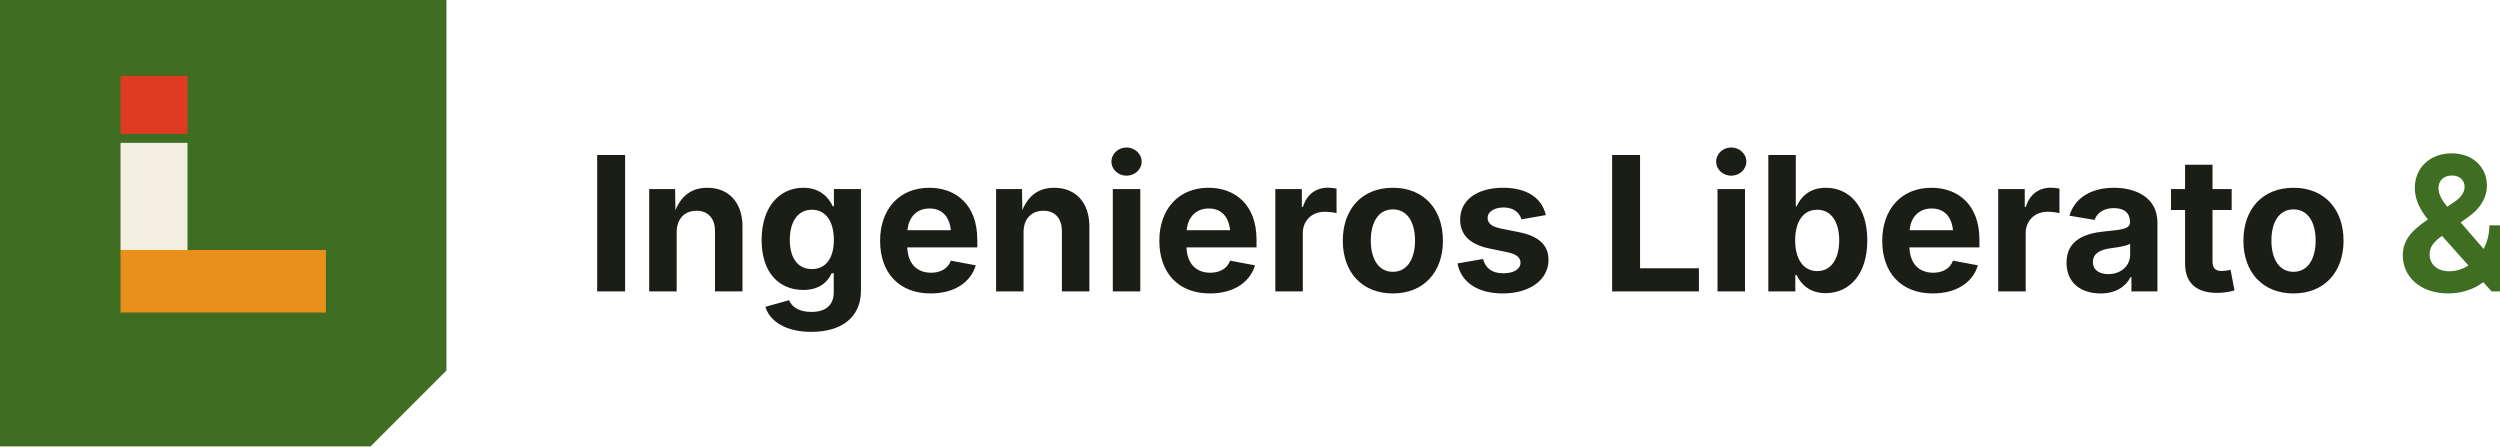
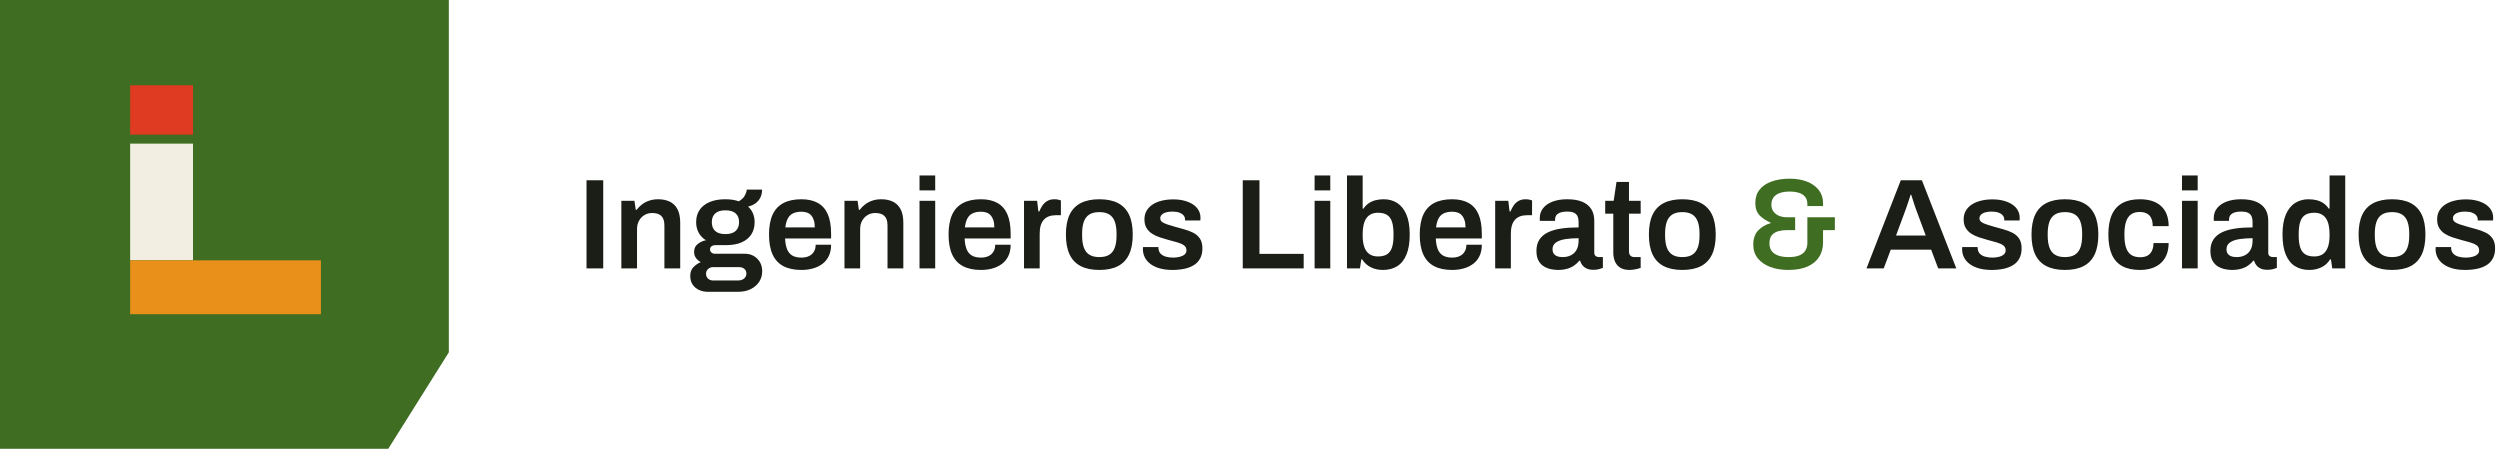
- <svg xmlns="http://www.w3.org/2000/svg" viewBox="0 0 1120 200" role="img" aria-label="Ingenieros Liberato &amp; Asociados">
-   <path fill="#3f6e22" d="M0 0h200v166l-34 34H0z" />
-   <rect fill="#de3b22" x="54" y="34" width="30" height="26" />
-   <rect fill="#f2efe2" x="54" y="64" width="30" height="48" />
-   <rect fill="#e89019" x="54" y="112" width="92" height="28" />
-   <text x="262" y="100" fill="#1b1e17" font-family="Inter, 'Helvetica Neue', Helvetica, Arial, sans-serif" font-size="84" font-weight="700" dominant-baseline="central" textLength="858" lengthAdjust="spacingAndGlyphs">Ingenieros Liberato <tspan fill="#3f6e22">&amp;</tspan> Asociados</text>
+ <svg xmlns="http://www.w3.org/2000/svg" viewBox="0 0 1114 200" role="img" aria-label="Ingenieros Liberato &amp; Asociados">
+   <path fill="#3f6e22" d="M0 0h200v157L173 200H0z" />
+   <rect fill="#de3b22" x="58" y="38" width="28" height="22" />
+   <rect fill="#f2efe2" x="58" y="64" width="28" height="52" />
+   <rect fill="#e89019" x="58" y="116" width="85" height="24" />
+   <g transform="translate(257 119.6) scale(0.05727)">
+     <path fill="#1b1e17" d="M76.0 0.0V-686.0H206.0V0.0Z M347.0 0.0V-526.0H449.0L459.0 -456.0H466.0Q484.0 -480.0 508.5 -498.5Q533.0 -517.0 564.5 -527.5Q596.0 -538.0 634.0 -538.0Q684.0 -538.0 722.5 -520.0Q761.0 -502.0 783.0 -462.0Q805.0 -422.0 805.0 -355.0V0.0H682.0V-333.0Q682.0 -361.0 675.5 -379.5Q669.0 -398.0 656.5 -409.5Q644.0 -421.0 626.0 -426.0Q608.0 -431.0 586.0 -431.0Q553.0 -431.0 526.5 -415.0Q500.0 -399.0 484.5 -371.0Q469.0 -343.0 469.0 -306.0V0.0Z M1018.0 182.0Q983.0 182.0 952.0 168.0Q921.0 154.0 902.0 126.5Q883.0 99.0 883.0 59.0Q883.0 15.0 908.5 -10.5Q934.0 -36.0 965.0 -49.0Q942.0 -61.0 927.5 -81.0Q913.0 -101.0 913.0 -129.0Q913.0 -167.0 941.0 -189.5Q969.0 -212.0 1005.0 -219.0Q968.0 -242.0 948.5 -278.0Q929.0 -314.0 929.0 -360.0Q929.0 -415.0 955.5 -454.5Q982.0 -494.0 1033.0 -516.0Q1084.0 -538.0 1156.0 -538.0Q1185.0 -538.0 1212.0 -534.0Q1239.0 -530.0 1261.0 -522.0Q1296.0 -543.0 1309.0 -569.5Q1322.0 -596.0 1323.0 -613.0H1442.0Q1442.0 -578.0 1428.5 -551.0Q1415.0 -524.0 1391.0 -506.5Q1367.0 -489.0 1333.0 -481.0Q1358.0 -459.0 1371.0 -428.0Q1384.0 -397.0 1384.0 -360.0Q1384.0 -305.0 1358.5 -265.0Q1333.0 -225.0 1283.5 -203.0Q1234.0 -181.0 1162.0 -181.0H1081.0Q1060.0 -181.0 1048.5 -172.0Q1037.0 -163.0 1037.0 -147.0Q1037.0 -134.0 1047.5 -124.0Q1058.0 -114.0 1077.0 -114.0H1307.0Q1366.0 -114.0 1404.5 -75.5Q1443.0 -37.0 1443.0 23.0Q1443.0 68.0 1419.5 104.0Q1396.0 140.0 1354.0 161.0Q1312.0 182.0 1256.0 182.0ZM1062.0 94.0H1255.0Q1274.0 94.0 1288.5 87.5Q1303.0 81.0 1311.5 69.0Q1320.0 57.0 1320.0 42.0Q1320.0 16.0 1303.5 3.0Q1287.0 -10.0 1263.0 -10.0H1062.0Q1038.0 -10.0 1022.0 4.5Q1006.0 19.0 1006.0 42.0Q1006.0 65.0 1021.5 79.5Q1037.0 94.0 1062.0 94.0ZM1157.0 -267.0Q1210.0 -267.0 1236.5 -291.5Q1263.0 -316.0 1263.0 -360.0Q1263.0 -404.0 1236.5 -428.0Q1210.0 -452.0 1157.0 -452.0Q1104.0 -452.0 1077.5 -428.0Q1051.0 -404.0 1051.0 -360.0Q1051.0 -331.0 1062.5 -310.0Q1074.0 -289.0 1097.5 -278.0Q1121.0 -267.0 1157.0 -267.0Z M1748.0 12.0Q1664.0 12.0 1608.0 -17.5Q1552.0 -47.0 1524.0 -108.0Q1496.0 -169.0 1496.0 -263.0Q1496.0 -358.0 1524.0 -418.5Q1552.0 -479.0 1608.0 -508.5Q1664.0 -538.0 1748.0 -538.0Q1824.0 -538.0 1875.5 -509.5Q1927.0 -481.0 1953.0 -422.0Q1979.0 -363.0 1979.0 -269.0V-233.0H1621.0Q1623.0 -184.0 1636.0 -150.5Q1649.0 -117.0 1676.5 -100.5Q1704.0 -84.0 1749.0 -84.0Q1772.0 -84.0 1792.0 -90.0Q1812.0 -96.0 1827.0 -108.5Q1842.0 -121.0 1850.5 -140.0Q1859.0 -159.0 1859.0 -184.0H1979.0Q1979.0 -134.0 1961.5 -97.0Q1944.0 -60.0 1912.5 -36.0Q1881.0 -12.0 1839.0 0.0Q1797.0 12.0 1748.0 12.0ZM1623.0 -319.0H1852.0Q1852.0 -352.0 1844.5 -375.0Q1837.0 -398.0 1823.5 -413.0Q1810.0 -428.0 1791.0 -434.5Q1772.0 -441.0 1748.0 -441.0Q1709.0 -441.0 1682.5 -428.0Q1656.0 -415.0 1642.0 -388.0Q1628.0 -361.0 1623.0 -319.0Z M2083.0 0.0V-526.0H2185.0L2195.0 -456.0H2202.0Q2220.0 -480.0 2244.5 -498.5Q2269.0 -517.0 2300.5 -527.5Q2332.0 -538.0 2370.0 -538.0Q2420.0 -538.0 2458.5 -520.0Q2497.0 -502.0 2519.0 -462.0Q2541.0 -422.0 2541.0 -355.0V0.0H2418.0V-333.0Q2418.0 -361.0 2411.5 -379.5Q2405.0 -398.0 2392.5 -409.5Q2380.0 -421.0 2362.0 -426.0Q2344.0 -431.0 2322.0 -431.0Q2289.0 -431.0 2262.5 -415.0Q2236.0 -399.0 2220.5 -371.0Q2205.0 -343.0 2205.0 -306.0V0.0Z M2667.0 -607.0V-723.0H2789.0V-607.0ZM2667.0 0.0V-526.0H2789.0V0.0Z M3145.0 12.0Q3061.0 12.0 3005.0 -17.5Q2949.0 -47.0 2921.0 -108.0Q2893.0 -169.0 2893.0 -263.0Q2893.0 -358.0 2921.0 -418.5Q2949.0 -479.0 3005.0 -508.5Q3061.0 -538.0 3145.0 -538.0Q3221.0 -538.0 3272.5 -509.5Q3324.0 -481.0 3350.0 -422.0Q3376.0 -363.0 3376.0 -269.0V-233.0H3018.0Q3020.0 -184.0 3033.0 -150.5Q3046.0 -117.0 3073.5 -100.5Q3101.0 -84.0 3146.0 -84.0Q3169.0 -84.0 3189.0 -90.0Q3209.0 -96.0 3224.0 -108.5Q3239.0 -121.0 3247.5 -140.0Q3256.0 -159.0 3256.0 -184.0H3376.0Q3376.0 -134.0 3358.5 -97.0Q3341.0 -60.0 3309.5 -36.0Q3278.0 -12.0 3236.0 0.0Q3194.0 12.0 3145.0 12.0ZM3020.0 -319.0H3249.0Q3249.0 -352.0 3241.5 -375.0Q3234.0 -398.0 3220.5 -413.0Q3207.0 -428.0 3188.0 -434.5Q3169.0 -441.0 3145.0 -441.0Q3106.0 -441.0 3079.5 -428.0Q3053.0 -415.0 3039.0 -388.0Q3025.0 -361.0 3020.0 -319.0Z M3480.0 0.0V-526.0H3582.0L3592.0 -443.0H3599.0Q3609.0 -468.0 3623.5 -489.5Q3638.0 -511.0 3661.0 -524.5Q3684.0 -538.0 3717.0 -538.0Q3733.0 -538.0 3746.5 -535.0Q3760.0 -532.0 3767.0 -529.0V-414.0H3730.0Q3699.0 -414.0 3675.0 -405.5Q3651.0 -397.0 3634.5 -379.0Q3618.0 -361.0 3610.0 -334.0Q3602.0 -307.0 3602.0 -271.0V0.0Z M4066.0 12.0Q3980.0 12.0 3922.0 -17.5Q3864.0 -47.0 3835.0 -108.0Q3806.0 -169.0 3806.0 -263.0Q3806.0 -358.0 3835.0 -418.5Q3864.0 -479.0 3922.0 -508.5Q3980.0 -538.0 4066.0 -538.0Q4153.0 -538.0 4210.5 -508.5Q4268.0 -479.0 4297.0 -418.5Q4326.0 -358.0 4326.0 -263.0Q4326.0 -169.0 4297.0 -108.0Q4268.0 -47.0 4210.5 -17.5Q4153.0 12.0 4066.0 12.0ZM4066.0 -88.0Q4114.0 -88.0 4143.5 -106.5Q4173.0 -125.0 4186.5 -162.5Q4200.0 -200.0 4200.0 -256.0V-270.0Q4200.0 -326.0 4186.5 -363.5Q4173.0 -401.0 4143.5 -419.5Q4114.0 -438.0 4066.0 -438.0Q4018.0 -438.0 3988.5 -419.5Q3959.0 -401.0 3945.5 -363.5Q3932.0 -326.0 3932.0 -270.0V-256.0Q3932.0 -200.0 3945.5 -162.5Q3959.0 -125.0 3988.5 -106.5Q4018.0 -88.0 4066.0 -88.0Z M4635.0 12.0Q4578.0 12.0 4535.0 -0.5Q4492.0 -13.0 4463.0 -35.0Q4434.0 -57.0 4419.5 -86.5Q4405.0 -116.0 4405.0 -151.0Q4405.0 -156.0 4405.5 -160.0Q4406.0 -164.0 4406.0 -166.0H4526.0Q4526.0 -164.0 4526.0 -162.0Q4526.0 -160.0 4526.0 -158.0Q4527.0 -131.0 4543.0 -114.5Q4559.0 -98.0 4585.0 -91.0Q4611.0 -84.0 4640.0 -84.0Q4666.0 -84.0 4689.5 -89.5Q4713.0 -95.0 4728.5 -107.5Q4744.0 -120.0 4744.0 -140.0Q4744.0 -166.0 4724.0 -180.0Q4704.0 -194.0 4671.5 -203.0Q4639.0 -212.0 4602.0 -222.0Q4569.0 -231.0 4536.0 -242.0Q4503.0 -253.0 4476.5 -270.0Q4450.0 -287.0 4433.5 -314.0Q4417.0 -341.0 4417.0 -381.0Q4417.0 -420.0 4434.0 -449.0Q4451.0 -478.0 4481.0 -497.5Q4511.0 -517.0 4552.0 -527.0Q4593.0 -537.0 4641.0 -537.0Q4688.0 -537.0 4726.5 -527.0Q4765.0 -517.0 4793.5 -498.5Q4822.0 -480.0 4837.5 -453.5Q4853.0 -427.0 4853.0 -395.0Q4853.0 -388.0 4852.5 -381.0Q4852.0 -374.0 4852.0 -373.0H4733.0V-380.0Q4733.0 -399.0 4721.5 -412.5Q4710.0 -426.0 4688.5 -434.0Q4667.0 -442.0 4635.0 -442.0Q4611.0 -442.0 4593.0 -438.0Q4575.0 -434.0 4563.5 -427.0Q4552.0 -420.0 4546.0 -411.0Q4540.0 -402.0 4540.0 -391.0Q4540.0 -372.0 4555.0 -361.0Q4570.0 -350.0 4595.5 -342.0Q4621.0 -334.0 4651.0 -325.0Q4687.0 -315.0 4725.0 -304.5Q4763.0 -294.0 4795.5 -278.0Q4828.0 -262.0 4848.0 -233.0Q4868.0 -204.0 4868.0 -156.0Q4868.0 -110.0 4850.5 -77.5Q4833.0 -45.0 4801.5 -25.5Q4770.0 -6.0 4727.5 3.0Q4685.0 12.0 4635.0 12.0Z M5182.0 0.0V-686.0H5312.0V-113.0H5656.0V0.0Z M5741.0 -607.0V-723.0H5863.0V-607.0ZM5741.0 0.0V-526.0H5863.0V0.0Z M6272.0 12.0Q6221.0 12.0 6179.0 -8.5Q6137.0 -29.0 6111.0 -70.0H6104.0L6094.0 0.0H5993.0V-723.0H6115.0V-465.0H6121.0Q6137.0 -489.0 6160.0 -505.5Q6183.0 -522.0 6213.0 -530.0Q6243.0 -538.0 6279.0 -538.0Q6338.0 -538.0 6383.5 -509.0Q6429.0 -480.0 6455.0 -419.5Q6481.0 -359.0 6481.0 -264.0Q6481.0 -168.0 6455.5 -107.0Q6430.0 -46.0 6383.5 -17.0Q6337.0 12.0 6272.0 12.0ZM6234.0 -93.0Q6279.0 -93.0 6305.5 -110.5Q6332.0 -128.0 6343.5 -164.0Q6355.0 -200.0 6355.0 -255.0V-269.0Q6355.0 -325.0 6343.5 -361.5Q6332.0 -398.0 6305.5 -415.5Q6279.0 -433.0 6234.0 -433.0Q6203.0 -433.0 6180.5 -422.0Q6158.0 -411.0 6143.5 -390.0Q6129.0 -369.0 6122.0 -338.0Q6115.0 -307.0 6115.0 -268.0V-255.0Q6115.0 -203.0 6127.5 -167.0Q6140.0 -131.0 6166.5 -112.0Q6193.0 -93.0 6234.0 -93.0Z M6811.0 12.0Q6727.0 12.0 6671.0 -17.5Q6615.0 -47.0 6587.0 -108.0Q6559.0 -169.0 6559.0 -263.0Q6559.0 -358.0 6587.0 -418.5Q6615.0 -479.0 6671.0 -508.5Q6727.0 -538.0 6811.0 -538.0Q6887.0 -538.0 6938.5 -509.5Q6990.0 -481.0 7016.0 -422.0Q7042.0 -363.0 7042.0 -269.0V-233.0H6684.0Q6686.0 -184.0 6699.0 -150.5Q6712.0 -117.0 6739.5 -100.5Q6767.0 -84.0 6812.0 -84.0Q6835.0 -84.0 6855.0 -90.0Q6875.0 -96.0 6890.0 -108.5Q6905.0 -121.0 6913.5 -140.0Q6922.0 -159.0 6922.0 -184.0H7042.0Q7042.0 -134.0 7024.5 -97.0Q7007.0 -60.0 6975.5 -36.0Q6944.0 -12.0 6902.0 0.0Q6860.0 12.0 6811.0 12.0ZM6686.0 -319.0H6915.0Q6915.0 -352.0 6907.5 -375.0Q6900.0 -398.0 6886.5 -413.0Q6873.0 -428.0 6854.0 -434.5Q6835.0 -441.0 6811.0 -441.0Q6772.0 -441.0 6745.5 -428.0Q6719.0 -415.0 6705.0 -388.0Q6691.0 -361.0 6686.0 -319.0Z M7146.0 0.0V-526.0H7248.0L7258.0 -443.0H7265.0Q7275.0 -468.0 7289.5 -489.5Q7304.0 -511.0 7327.0 -524.5Q7350.0 -538.0 7383.0 -538.0Q7399.0 -538.0 7412.5 -535.0Q7426.0 -532.0 7433.0 -529.0V-414.0H7396.0Q7365.0 -414.0 7341.0 -405.5Q7317.0 -397.0 7300.5 -379.0Q7284.0 -361.0 7276.0 -334.0Q7268.0 -307.0 7268.0 -271.0V0.0Z M7633.0 12.0Q7611.0 12.0 7582.5 6.5Q7554.0 1.0 7527.5 -14.0Q7501.0 -29.0 7484.0 -58.5Q7467.0 -88.0 7467.0 -136.0Q7467.0 -190.0 7491.0 -225.5Q7515.0 -261.0 7558.5 -281.5Q7602.0 -302.0 7662.5 -310.5Q7723.0 -319.0 7795.0 -319.0V-362.0Q7795.0 -385.0 7788.0 -403.0Q7781.0 -421.0 7762.5 -431.5Q7744.0 -442.0 7707.0 -442.0Q7670.0 -442.0 7649.0 -433.0Q7628.0 -424.0 7620.0 -411.0Q7612.0 -398.0 7612.0 -384.0V-370.0H7494.0Q7493.0 -375.0 7493.0 -380.0Q7493.0 -385.0 7493.0 -392.0Q7493.0 -437.0 7520.0 -470.0Q7547.0 -503.0 7595.0 -520.5Q7643.0 -538.0 7706.0 -538.0Q7778.0 -538.0 7824.5 -518.0Q7871.0 -498.0 7894.0 -461.0Q7917.0 -424.0 7917.0 -371.0V-123.0Q7917.0 -104.0 7928.0 -96.0Q7939.0 -88.0 7952.0 -88.0H7984.0V-4.0Q7974.0 0.0 7955.0 5.5Q7936.0 11.0 7908.0 11.0Q7882.0 11.0 7861.5 2.5Q7841.0 -6.0 7827.0 -22.0Q7813.0 -38.0 7807.0 -60.0H7801.0Q7784.0 -39.0 7760.5 -22.5Q7737.0 -6.0 7705.5 3.0Q7674.0 12.0 7633.0 12.0ZM7670.0 -88.0Q7700.0 -88.0 7723.5 -97.0Q7747.0 -106.0 7762.5 -122.0Q7778.0 -138.0 7786.5 -161.0Q7795.0 -184.0 7795.0 -211.0V-235.0Q7740.0 -235.0 7693.5 -228.0Q7647.0 -221.0 7619.5 -202.0Q7592.0 -183.0 7592.0 -148.0Q7592.0 -130.0 7600.5 -116.5Q7609.0 -103.0 7626.5 -95.5Q7644.0 -88.0 7670.0 -88.0Z M8193.0 12.0Q8144.0 12.0 8116.0 -7.5Q8088.0 -27.0 8076.5 -57.5Q8065.0 -88.0 8065.0 -120.0V-426.0H8002.0V-526.0H8068.0L8090.0 -673.0H8187.0V-526.0H8278.0V-426.0H8187.0V-132.0Q8187.0 -111.0 8198.0 -99.5Q8209.0 -88.0 8231.0 -88.0H8278.0V-4.0Q8268.0 0.0 8253.5 3.5Q8239.0 7.0 8223.0 9.5Q8207.0 12.0 8193.0 12.0Z M8602.0 12.0Q8516.0 12.0 8458.0 -17.5Q8400.0 -47.0 8371.0 -108.0Q8342.0 -169.0 8342.0 -263.0Q8342.0 -358.0 8371.0 -418.5Q8400.0 -479.0 8458.0 -508.5Q8516.0 -538.0 8602.0 -538.0Q8689.0 -538.0 8746.5 -508.5Q8804.0 -479.0 8833.0 -418.5Q8862.0 -358.0 8862.0 -263.0Q8862.0 -169.0 8833.0 -108.0Q8804.0 -47.0 8746.5 -17.5Q8689.0 12.0 8602.0 12.0ZM8602.0 -88.0Q8650.0 -88.0 8679.5 -106.5Q8709.0 -125.0 8722.5 -162.5Q8736.0 -200.0 8736.0 -256.0V-270.0Q8736.0 -326.0 8722.5 -363.5Q8709.0 -401.0 8679.5 -419.5Q8650.0 -438.0 8602.0 -438.0Q8554.0 -438.0 8524.5 -419.5Q8495.0 -401.0 8481.5 -363.5Q8468.0 -326.0 8468.0 -270.0V-256.0Q8468.0 -200.0 8481.5 -162.5Q8495.0 -125.0 8524.5 -106.5Q8554.0 -88.0 8602.0 -88.0Z M10035.0 0.0 10302.0 -686.0H10466.0L10734.0 0.0H10593.0L10538.0 -146.0H10224.0L10169.0 0.0ZM10265.0 -256.0H10496.0L10427.0 -442.0Q10423.0 -452.0 10417.5 -467.5Q10412.0 -483.0 10406.0 -501.5Q10400.0 -520.0 10394.0 -539.0Q10388.0 -558.0 10383.0 -573.0H10378.0Q10372.0 -553.0 10363.5 -527.0Q10355.0 -501.0 10347.0 -478.0Q10339.0 -455.0 10334.0 -442.0Z M11009.0 12.0Q10952.0 12.0 10909.0 -0.5Q10866.0 -13.0 10837.0 -35.0Q10808.0 -57.0 10793.5 -86.5Q10779.0 -116.0 10779.0 -151.0Q10779.0 -156.0 10779.5 -160.0Q10780.0 -164.0 10780.0 -166.0H10900.0Q10900.0 -164.0 10900.0 -162.0Q10900.0 -160.0 10900.0 -158.0Q10901.0 -131.0 10917.0 -114.5Q10933.0 -98.0 10959.0 -91.0Q10985.0 -84.0 11014.0 -84.0Q11040.0 -84.0 11063.5 -89.5Q11087.0 -95.0 11102.5 -107.5Q11118.0 -120.0 11118.0 -140.0Q11118.0 -166.0 11098.0 -180.0Q11078.0 -194.0 11045.5 -203.0Q11013.0 -212.0 10976.0 -222.0Q10943.0 -231.0 10910.0 -242.0Q10877.0 -253.0 10850.5 -270.0Q10824.0 -287.0 10807.5 -314.0Q10791.0 -341.0 10791.0 -381.0Q10791.0 -420.0 10808.0 -449.0Q10825.0 -478.0 10855.0 -497.5Q10885.0 -517.0 10926.0 -527.0Q10967.0 -537.0 11015.0 -537.0Q11062.0 -537.0 11100.5 -527.0Q11139.0 -517.0 11167.5 -498.5Q11196.0 -480.0 11211.5 -453.5Q11227.0 -427.0 11227.0 -395.0Q11227.0 -388.0 11226.5 -381.0Q11226.0 -374.0 11226.0 -373.0H11107.0V-380.0Q11107.0 -399.0 11095.5 -412.5Q11084.0 -426.0 11062.5 -434.0Q11041.0 -442.0 11009.0 -442.0Q10985.0 -442.0 10967.0 -438.0Q10949.0 -434.0 10937.5 -427.0Q10926.0 -420.0 10920.0 -411.0Q10914.0 -402.0 10914.0 -391.0Q10914.0 -372.0 10929.0 -361.0Q10944.0 -350.0 10969.5 -342.0Q10995.0 -334.0 11025.0 -325.0Q11061.0 -315.0 11099.0 -304.5Q11137.0 -294.0 11169.5 -278.0Q11202.0 -262.0 11222.0 -233.0Q11242.0 -204.0 11242.0 -156.0Q11242.0 -110.0 11224.5 -77.5Q11207.0 -45.0 11175.5 -25.5Q11144.0 -6.0 11101.5 3.0Q11059.0 12.0 11009.0 12.0Z M11579.0 12.0Q11493.0 12.0 11435.0 -17.5Q11377.0 -47.0 11348.0 -108.0Q11319.0 -169.0 11319.0 -263.0Q11319.0 -358.0 11348.0 -418.5Q11377.0 -479.0 11435.0 -508.5Q11493.0 -538.0 11579.0 -538.0Q11666.0 -538.0 11723.5 -508.5Q11781.0 -479.0 11810.0 -418.5Q11839.0 -358.0 11839.0 -263.0Q11839.0 -169.0 11810.0 -108.0Q11781.0 -47.0 11723.5 -17.5Q11666.0 12.0 11579.0 12.0ZM11579.0 -88.0Q11627.0 -88.0 11656.5 -106.5Q11686.0 -125.0 11699.5 -162.5Q11713.0 -200.0 11713.0 -256.0V-270.0Q11713.0 -326.0 11699.5 -363.5Q11686.0 -401.0 11656.5 -419.5Q11627.0 -438.0 11579.0 -438.0Q11531.0 -438.0 11501.5 -419.5Q11472.0 -401.0 11458.5 -363.5Q11445.0 -326.0 11445.0 -270.0V-256.0Q11445.0 -200.0 11458.5 -162.5Q11472.0 -125.0 11501.5 -106.5Q11531.0 -88.0 11579.0 -88.0Z M12162.0 12.0Q12080.0 12.0 12025.5 -17.5Q11971.0 -47.0 11944.0 -108.0Q11917.0 -169.0 11917.0 -263.0Q11917.0 -358.0 11944.5 -418.5Q11972.0 -479.0 12026.5 -508.5Q12081.0 -538.0 12162.0 -538.0Q12215.0 -538.0 12256.0 -525.0Q12297.0 -512.0 12326.5 -485.5Q12356.0 -459.0 12371.0 -420.0Q12386.0 -381.0 12386.0 -329.0H12262.0Q12262.0 -366.0 12251.0 -390.0Q12240.0 -414.0 12217.5 -426.5Q12195.0 -439.0 12160.0 -439.0Q12119.0 -439.0 12093.0 -420.0Q12067.0 -401.0 12054.5 -363.5Q12042.0 -326.0 12042.0 -269.0V-256.0Q12042.0 -200.0 12054.5 -162.0Q12067.0 -124.0 12094.0 -105.5Q12121.0 -87.0 12165.0 -87.0Q12199.0 -87.0 12221.5 -99.5Q12244.0 -112.0 12256.0 -137.0Q12268.0 -162.0 12268.0 -197.0H12386.0Q12386.0 -148.0 12371.0 -109.0Q12356.0 -70.0 12327.0 -43.0Q12298.0 -16.0 12256.5 -2.0Q12215.0 12.0 12162.0 12.0Z M12490.0 -607.0V-723.0H12612.0V-607.0ZM12490.0 0.0V-526.0H12612.0V0.0Z M12877.0 12.0Q12855.0 12.0 12826.5 6.5Q12798.0 1.0 12771.5 -14.0Q12745.0 -29.0 12728.0 -58.5Q12711.0 -88.0 12711.0 -136.0Q12711.0 -190.0 12735.0 -225.5Q12759.0 -261.0 12802.5 -281.5Q12846.0 -302.0 12906.5 -310.5Q12967.0 -319.0 13039.0 -319.0V-362.0Q13039.0 -385.0 13032.0 -403.0Q13025.0 -421.0 13006.5 -431.5Q12988.0 -442.0 12951.0 -442.0Q12914.0 -442.0 12893.0 -433.0Q12872.0 -424.0 12864.0 -411.0Q12856.0 -398.0 12856.0 -384.0V-370.0H12738.0Q12737.0 -375.0 12737.0 -380.0Q12737.0 -385.0 12737.0 -392.0Q12737.0 -437.0 12764.0 -470.0Q12791.0 -503.0 12839.0 -520.5Q12887.0 -538.0 12950.0 -538.0Q13022.0 -538.0 13068.5 -518.0Q13115.0 -498.0 13138.0 -461.0Q13161.0 -424.0 13161.0 -371.0V-123.0Q13161.0 -104.0 13172.0 -96.0Q13183.0 -88.0 13196.0 -88.0H13228.0V-4.0Q13218.0 0.0 13199.0 5.5Q13180.0 11.0 13152.0 11.0Q13126.0 11.0 13105.5 2.5Q13085.0 -6.0 13071.0 -22.0Q13057.0 -38.0 13051.0 -60.0H13045.0Q13028.0 -39.0 13004.5 -22.5Q12981.0 -6.0 12949.5 3.0Q12918.0 12.0 12877.0 12.0ZM12914.0 -88.0Q12944.0 -88.0 12967.5 -97.0Q12991.0 -106.0 13006.5 -122.0Q13022.0 -138.0 13030.5 -161.0Q13039.0 -184.0 13039.0 -211.0V-235.0Q12984.0 -235.0 12937.5 -228.0Q12891.0 -221.0 12863.5 -202.0Q12836.0 -183.0 12836.0 -148.0Q12836.0 -130.0 12844.5 -116.5Q12853.0 -103.0 12870.5 -95.5Q12888.0 -88.0 12914.0 -88.0Z M13481.0 12.0Q13417.0 12.0 13370.0 -17.0Q13323.0 -46.0 13297.5 -107.0Q13272.0 -168.0 13272.0 -264.0Q13272.0 -359.0 13298.0 -419.5Q13324.0 -480.0 13370.0 -509.0Q13416.0 -538.0 13474.0 -538.0Q13510.0 -538.0 13540.0 -530.0Q13570.0 -522.0 13593.0 -505.5Q13616.0 -489.0 13632.0 -465.0H13638.0V-723.0H13760.0V0.0H13659.0L13649.0 -70.0H13642.0Q13617.0 -29.0 13574.5 -8.5Q13532.0 12.0 13481.0 12.0ZM13519.0 -93.0Q13561.0 -93.0 13587.0 -112.0Q13613.0 -131.0 13625.5 -167.0Q13638.0 -203.0 13638.0 -255.0V-268.0Q13638.0 -307.0 13631.0 -338.0Q13624.0 -369.0 13609.5 -390.0Q13595.0 -411.0 13572.5 -422.0Q13550.0 -433.0 13519.0 -433.0Q13474.0 -433.0 13447.5 -415.5Q13421.0 -398.0 13409.5 -361.5Q13398.0 -325.0 13398.0 -269.0V-255.0Q13398.0 -200.0 13409.5 -164.0Q13421.0 -128.0 13447.5 -110.5Q13474.0 -93.0 13519.0 -93.0Z M14124.0 12.0Q14038.0 12.0 13980.0 -17.5Q13922.0 -47.0 13893.0 -108.0Q13864.0 -169.0 13864.0 -263.0Q13864.0 -358.0 13893.0 -418.5Q13922.0 -479.0 13980.0 -508.5Q14038.0 -538.0 14124.0 -538.0Q14211.0 -538.0 14268.5 -508.5Q14326.0 -479.0 14355.0 -418.5Q14384.0 -358.0 14384.0 -263.0Q14384.0 -169.0 14355.0 -108.0Q14326.0 -47.0 14268.5 -17.5Q14211.0 12.0 14124.0 12.0ZM14124.0 -88.0Q14172.0 -88.0 14201.5 -106.5Q14231.0 -125.0 14244.5 -162.5Q14258.0 -200.0 14258.0 -256.0V-270.0Q14258.0 -326.0 14244.5 -363.5Q14231.0 -401.0 14201.5 -419.5Q14172.0 -438.0 14124.0 -438.0Q14076.0 -438.0 14046.5 -419.5Q14017.0 -401.0 14003.5 -363.5Q13990.0 -326.0 13990.0 -270.0V-256.0Q13990.0 -200.0 14003.5 -162.5Q14017.0 -125.0 14046.5 -106.5Q14076.0 -88.0 14124.0 -88.0Z M14693.0 12.0Q14636.0 12.0 14593.0 -0.5Q14550.0 -13.0 14521.0 -35.0Q14492.0 -57.0 14477.5 -86.5Q14463.0 -116.0 14463.0 -151.0Q14463.0 -156.0 14463.5 -160.0Q14464.0 -164.0 14464.0 -166.0H14584.0Q14584.0 -164.0 14584.0 -162.0Q14584.0 -160.0 14584.0 -158.0Q14585.0 -131.0 14601.0 -114.5Q14617.0 -98.0 14643.0 -91.0Q14669.0 -84.0 14698.0 -84.0Q14724.0 -84.0 14747.5 -89.5Q14771.0 -95.0 14786.5 -107.5Q14802.0 -120.0 14802.0 -140.0Q14802.0 -166.0 14782.0 -180.0Q14762.0 -194.0 14729.5 -203.0Q14697.0 -212.0 14660.0 -222.0Q14627.0 -231.0 14594.0 -242.0Q14561.0 -253.0 14534.5 -270.0Q14508.0 -287.0 14491.5 -314.0Q14475.0 -341.0 14475.0 -381.0Q14475.0 -420.0 14492.0 -449.0Q14509.0 -478.0 14539.0 -497.5Q14569.0 -517.0 14610.0 -527.0Q14651.0 -537.0 14699.0 -537.0Q14746.0 -537.0 14784.5 -527.0Q14823.0 -517.0 14851.5 -498.5Q14880.0 -480.0 14895.5 -453.5Q14911.0 -427.0 14911.0 -395.0Q14911.0 -388.0 14910.5 -381.0Q14910.0 -374.0 14910.0 -373.0H14791.0V-380.0Q14791.0 -399.0 14779.5 -412.5Q14768.0 -426.0 14746.5 -434.0Q14725.0 -442.0 14693.0 -442.0Q14669.0 -442.0 14651.0 -438.0Q14633.0 -434.0 14621.5 -427.0Q14610.0 -420.0 14604.0 -411.0Q14598.0 -402.0 14598.0 -391.0Q14598.0 -372.0 14613.0 -361.0Q14628.0 -350.0 14653.5 -342.0Q14679.0 -334.0 14709.0 -325.0Q14745.0 -315.0 14783.0 -304.5Q14821.0 -294.0 14853.5 -278.0Q14886.0 -262.0 14906.0 -233.0Q14926.0 -204.0 14926.0 -156.0Q14926.0 -110.0 14908.5 -77.5Q14891.0 -45.0 14859.5 -25.5Q14828.0 -6.0 14785.5 3.0Q14743.0 12.0 14693.0 12.0Z" />
+     <path fill="#3f6e22" d="M9427.0 12.0Q9347.0 12.0 9285.5 -11.5Q9224.0 -35.0 9189.0 -79.0Q9154.0 -123.0 9154.0 -184.0Q9154.0 -255.0 9192.5 -295.5Q9231.0 -336.0 9289.0 -352.0V-356.0Q9238.0 -378.0 9204.0 -412.0Q9170.0 -446.0 9170.0 -510.0Q9170.0 -571.0 9203.5 -613.0Q9237.0 -655.0 9297.5 -676.5Q9358.0 -698.0 9438.0 -698.0Q9515.0 -698.0 9573.0 -675.0Q9631.0 -652.0 9664.0 -609.5Q9697.0 -567.0 9697.0 -510.0V-485.0H9575.0V-501.0Q9575.0 -534.0 9558.5 -555.5Q9542.0 -577.0 9511.0 -587.5Q9480.0 -598.0 9436.0 -598.0Q9403.0 -598.0 9376.5 -591.5Q9350.0 -585.0 9332.0 -572.0Q9314.0 -559.0 9304.5 -540.0Q9295.0 -521.0 9295.0 -496.0Q9295.0 -464.0 9311.5 -442.0Q9328.0 -420.0 9355.0 -409.0Q9382.0 -398.0 9413.0 -398.0H9480.0V-298.0H9416.0Q9381.0 -298.0 9349.5 -289.5Q9318.0 -281.0 9299.0 -259.0Q9280.0 -237.0 9280.0 -195.0Q9280.0 -158.0 9298.0 -134.5Q9316.0 -111.0 9349.5 -99.5Q9383.0 -88.0 9430.0 -88.0Q9479.0 -88.0 9511.0 -100.5Q9543.0 -113.0 9559.0 -138.0Q9575.0 -163.0 9575.0 -198.0V-398.0H9789.0V-298.0H9697.0V-201.0Q9697.0 -137.0 9666.5 -89.0Q9636.0 -41.0 9576.0 -14.5Q9516.0 12.0 9427.0 12.0Z" />
+   </g>
</svg>
